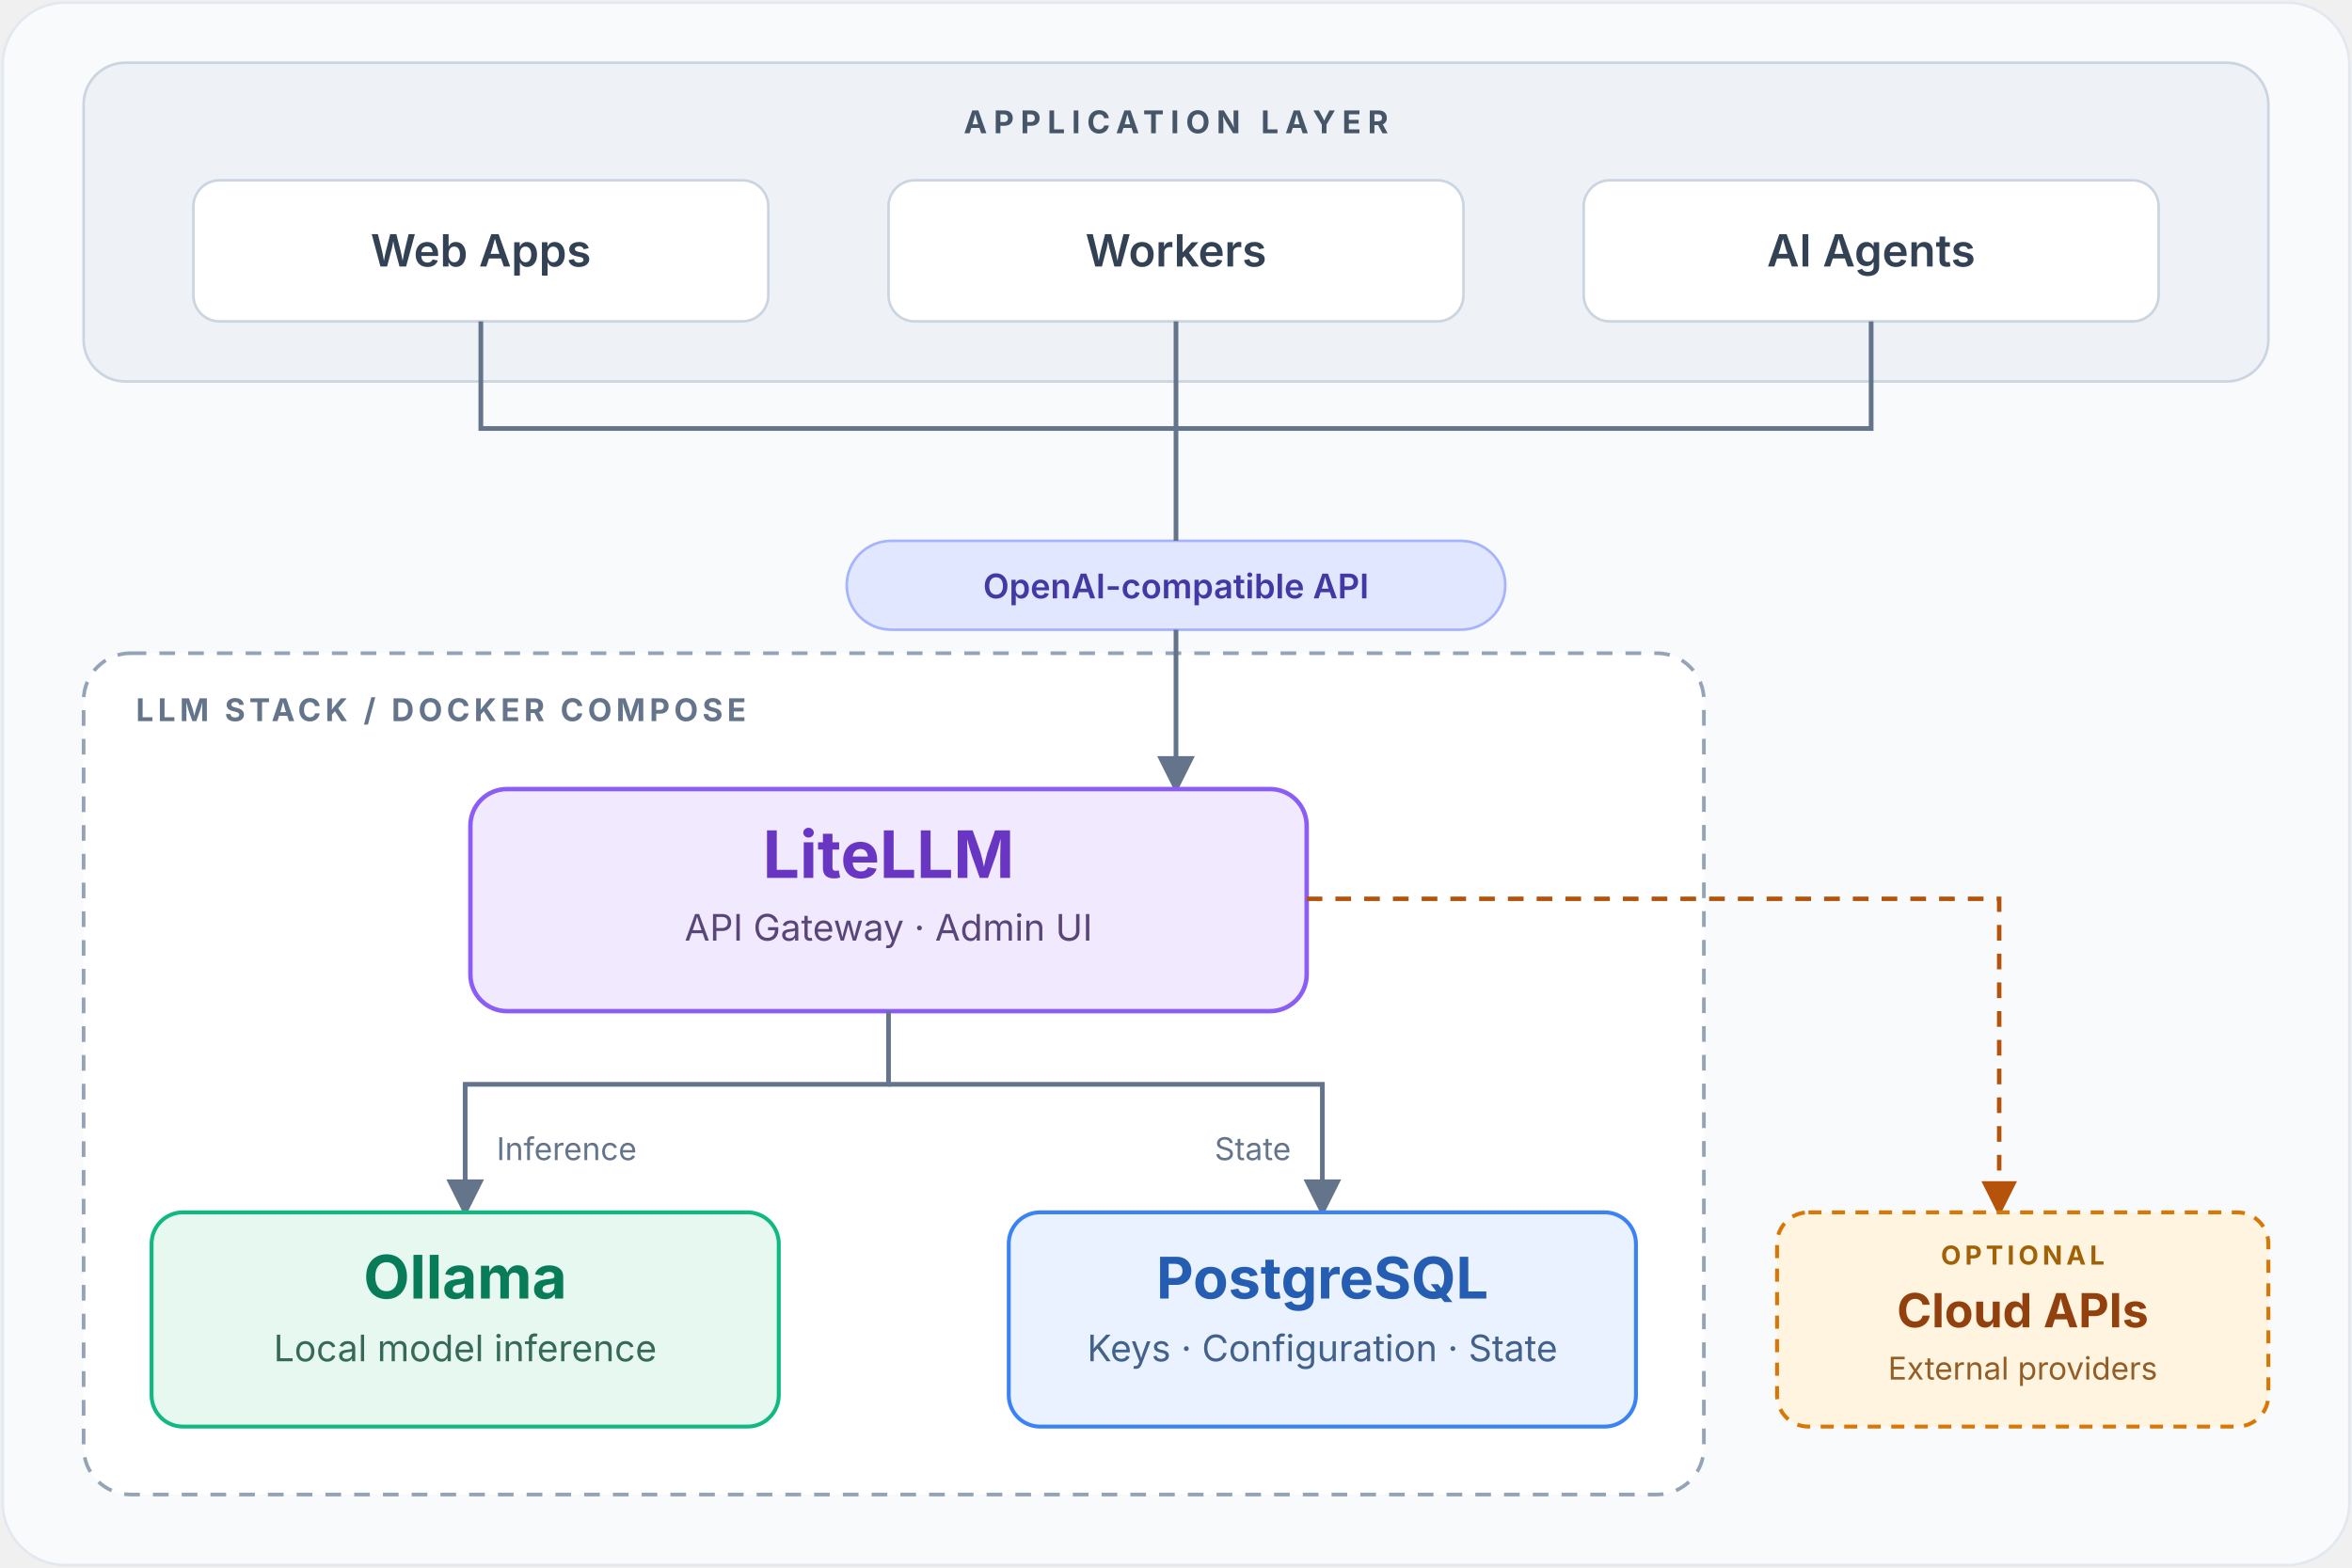
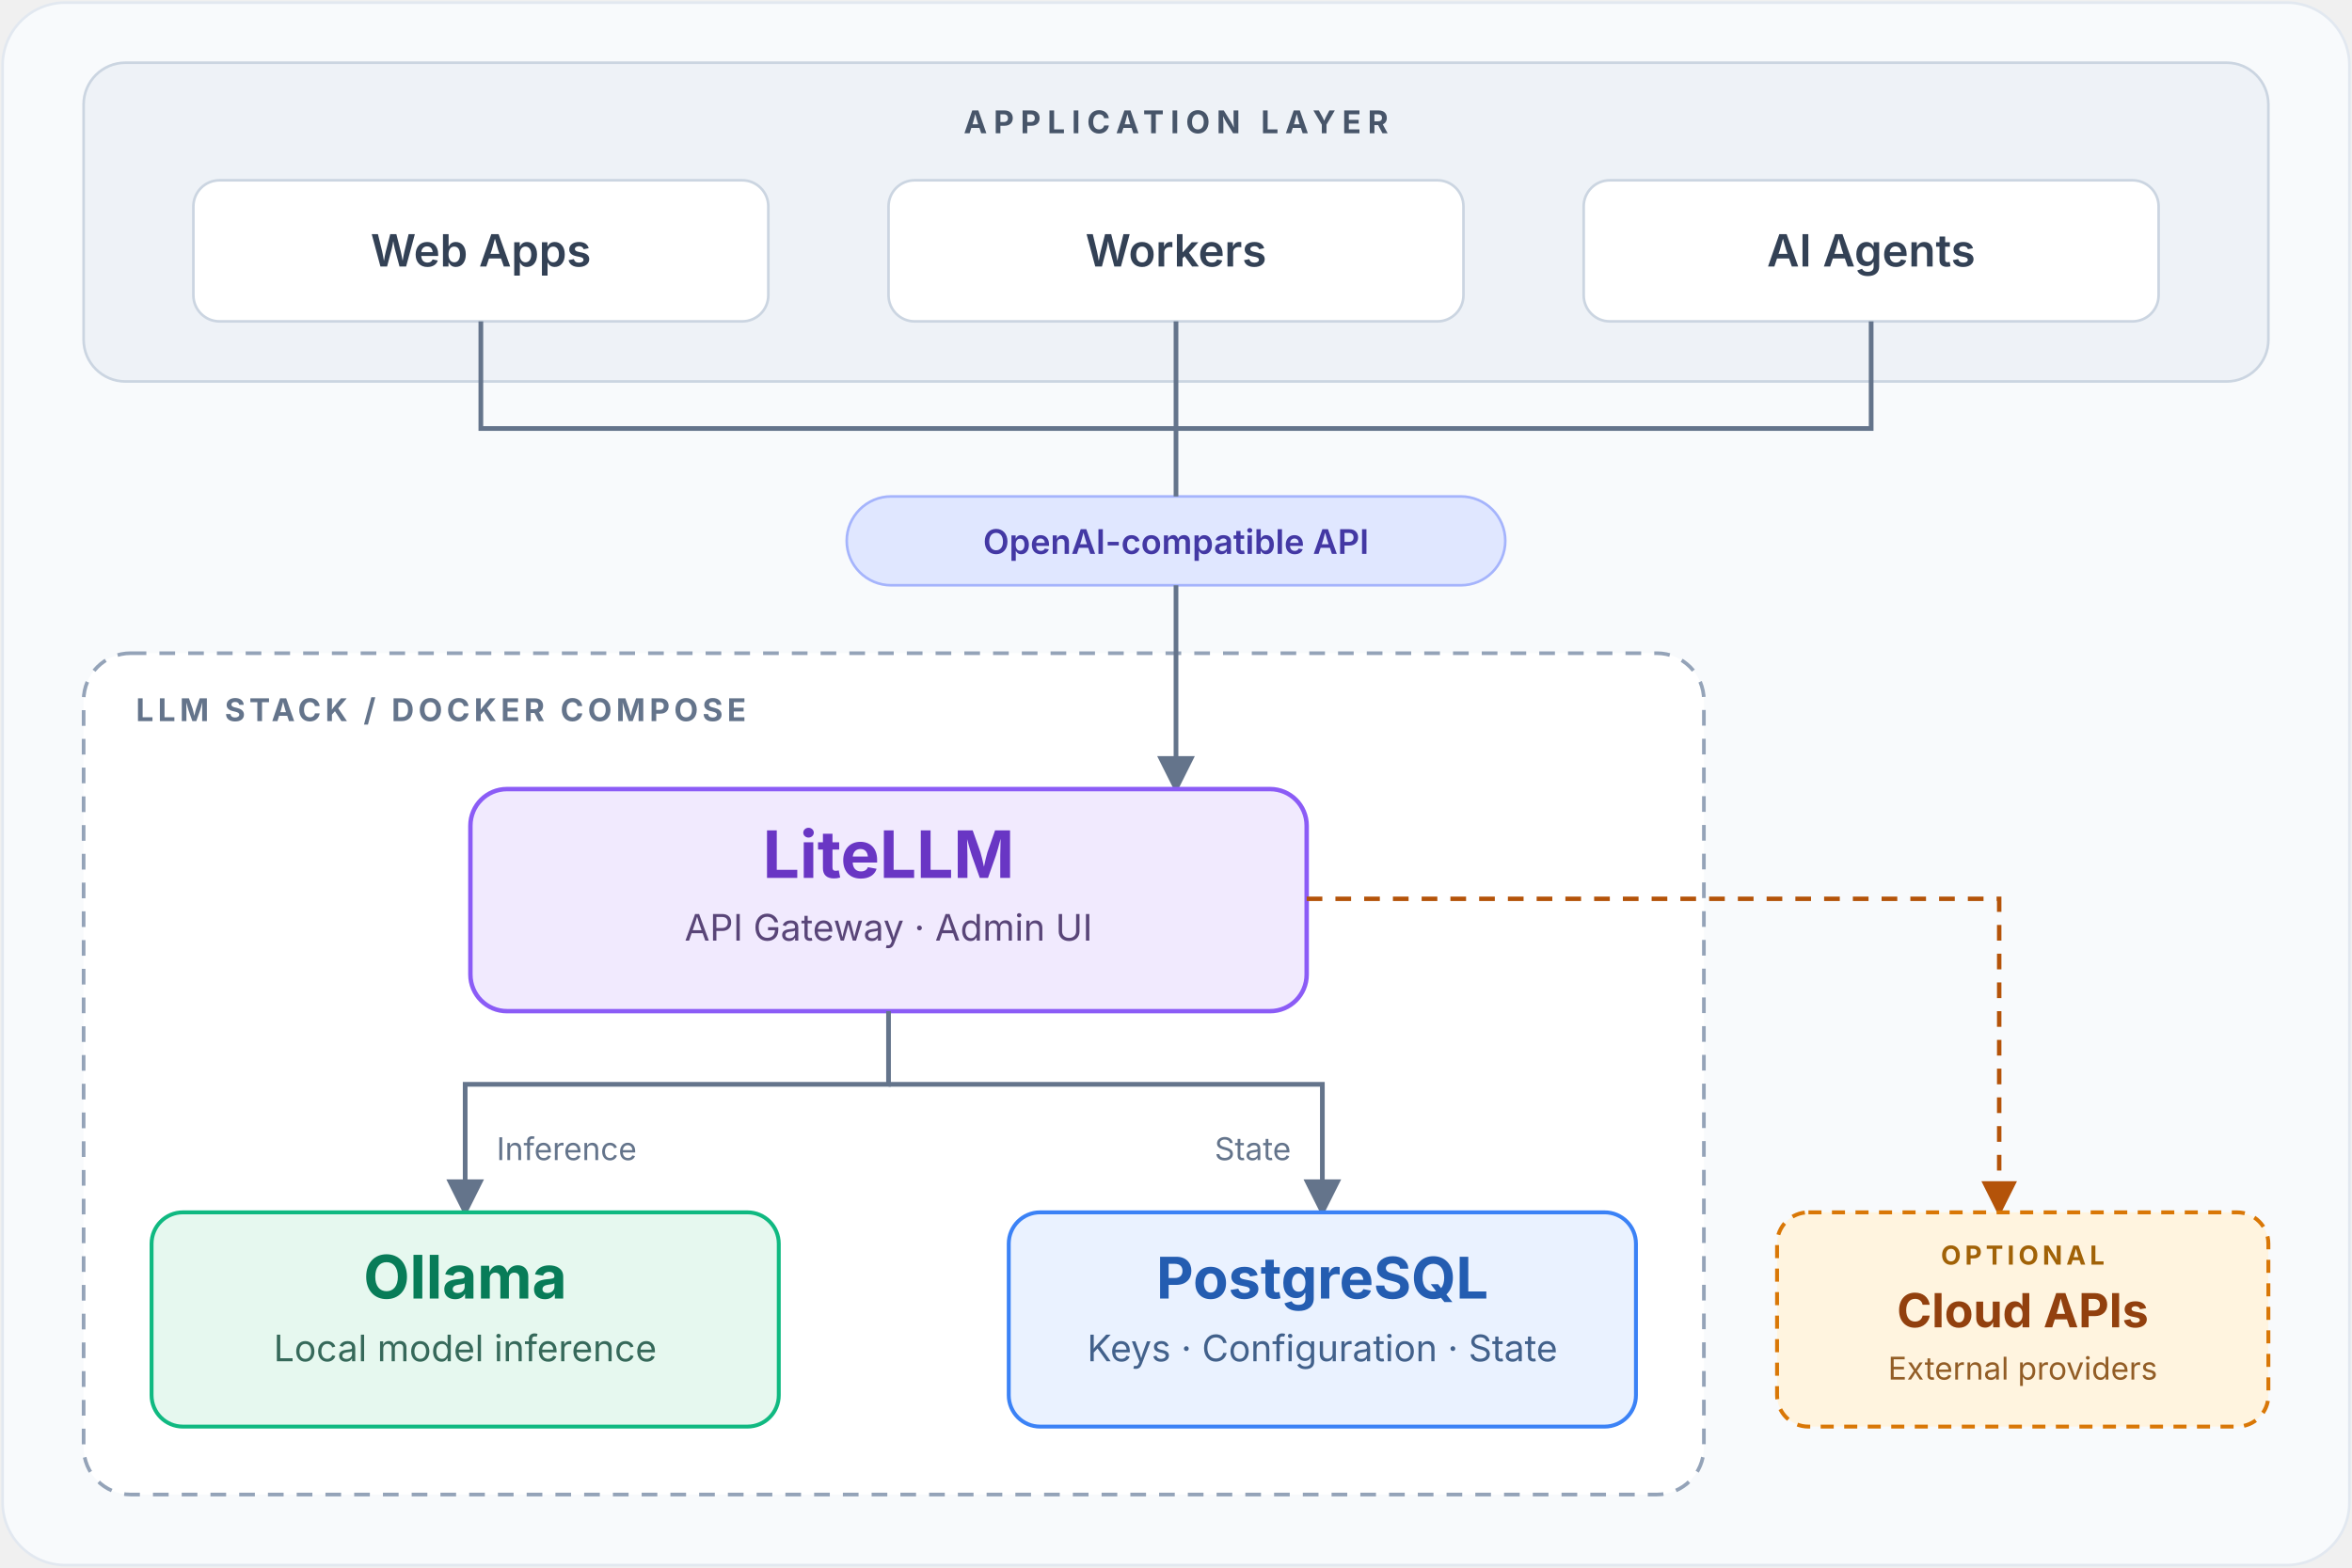
<svg xmlns="http://www.w3.org/2000/svg" width="900" height="600" viewBox="0 0 900 600" role="img" aria-labelledby="title desc">
  <defs>
    <marker id="arrow" markerWidth="8" markerHeight="8" refX="7" refY="4" orient="auto">
      <path d="M0 0 L8 4 L0 8 Z" fill="#64748b" />
    </marker>
    <marker id="cloud-arrow" markerWidth="8" markerHeight="8" refX="7" refY="4" orient="auto">
      <path d="M0 0 L8 4 L0 8 Z" fill="#b45309" />
    </marker>
  </defs>
  <rect x="1" y="1" width="898" height="598" rx="24" fill="#f8fafc" stroke="#e2e8f0" />
  <g font-family="system-ui, -apple-system, Segoe UI, sans-serif" text-anchor="middle">
    <rect x="32" y="24" width="836" height="122" rx="16" fill="#eef2f7" stroke="#cbd5e1" />
    <text x="450" y="51" font-size="12" font-weight="700" letter-spacing="2.5" fill="#475569">APPLICATION LAYER</text>
    <g fill="#ffffff" stroke="#cbd5e1">
      <rect x="74" y="69" width="220" height="54" rx="10" />
      <rect x="340" y="69" width="220" height="54" rx="10" />
      <rect x="606" y="69" width="220" height="54" rx="10" />
    </g>
    <g fill="#334155" font-size="17" font-weight="600">
      <text x="184" y="102">Web Apps</text>
      <text x="450" y="102">Workers</text>
      <text x="716" y="102">AI Agents</text>
    </g>
    <g stroke="#64748b" stroke-width="1.8" fill="none">
      <path d="M184 123 V164 H450" />
      <path d="M716 123 V164 H450" />
      <path d="M450 123 V164" />
    </g>
-     <rect x="324" y="207" width="252" height="34" rx="17" fill="#e0e7ff" stroke="#a5b4fc" />
-     <path d="M450 164 V207" stroke="#64748b" stroke-width="1.8" fill="none" />
-     <text x="450" y="229" font-size="13" font-weight="600" fill="#4338a4">OpenAI-compatible API</text>
+     <rect x="324" y="190" width="252" height="34" rx="17" fill="#e0e7ff" stroke="#a5b4fc" />
+     <path d="M450 164 V190" stroke="#64748b" stroke-width="1.8" fill="none" />
+     <text x="450" y="212" font-size="13" font-weight="600" fill="#4338a4">OpenAI-compatible API</text>
    <rect x="32" y="250" width="620" height="322" rx="18" fill="#ffffff" stroke="#94a3b8" stroke-width="1.4" stroke-dasharray="6 5" />
    <text x="52" y="276" text-anchor="start" font-size="12" font-weight="700" letter-spacing="1.6" fill="#64748b">LLM STACK / DOCKER COMPOSE</text>
-     <path d="M450 241 V302" stroke="#64748b" stroke-width="1.8" fill="none" marker-end="url(#arrow)" />
+     <path d="M450 224 V302" stroke="#64748b" stroke-width="1.8" fill="none" marker-end="url(#arrow)" />
    <rect x="180" y="302" width="320" height="85" rx="14" fill="#f1eafe" stroke="#8b5cf6" stroke-width="1.7" />
    <text x="340" y="336" font-size="25" font-weight="700" fill="#6936c4">LiteLLM</text>
    <text x="340" y="360" font-size="14" fill="#594578">API Gateway · Admin UI</text>
    <g stroke="#64748b" stroke-width="1.8" fill="none">
      <path d="M340 387 V415 H178 V464" marker-end="url(#arrow)" />
      <path d="M340 415 H506 V464" marker-end="url(#arrow)" />
    </g>
    <text x="190" y="444" text-anchor="start" font-size="12" fill="#64748b">Inference</text>
    <text x="494" y="444" text-anchor="end" font-size="12" fill="#64748b">State</text>
    <rect x="58" y="464" width="240" height="82" rx="12" fill="#e6f8ef" stroke="#10b981" stroke-width="1.5" />
    <text x="178" y="497" font-size="23" font-weight="700" fill="#087c58">Ollama</text>
    <text x="178" y="521" font-size="14" fill="#36695a">Local model inference</text>
    <rect x="386" y="464" width="240" height="82" rx="12" fill="#eaf2ff" stroke="#3b82f6" stroke-width="1.5" />
    <text x="506" y="497" font-size="22" font-weight="700" fill="#245db1">PostgreSQL</text>
    <text x="506" y="521" font-size="14" fill="#42618b">Keys · Configuration · State</text>
    <path d="M500 344 H765 V464" stroke="#b45309" stroke-width="1.7" stroke-dasharray="6 5" fill="none" marker-end="url(#cloud-arrow)" />
    <rect x="680" y="464" width="188" height="82" rx="12" fill="#fff4df" stroke="#d97706" stroke-width="1.5" stroke-dasharray="5 4" />
    <text x="774" y="484" font-size="10" font-weight="700" letter-spacing="1.5" fill="#a16207">OPTIONAL</text>
    <text x="774" y="508" font-size="18" font-weight="700" fill="#92400e">Cloud APIs</text>
    <text x="774" y="528" font-size="12" fill="#925d26">External providers</text>
  </g>
</svg>
